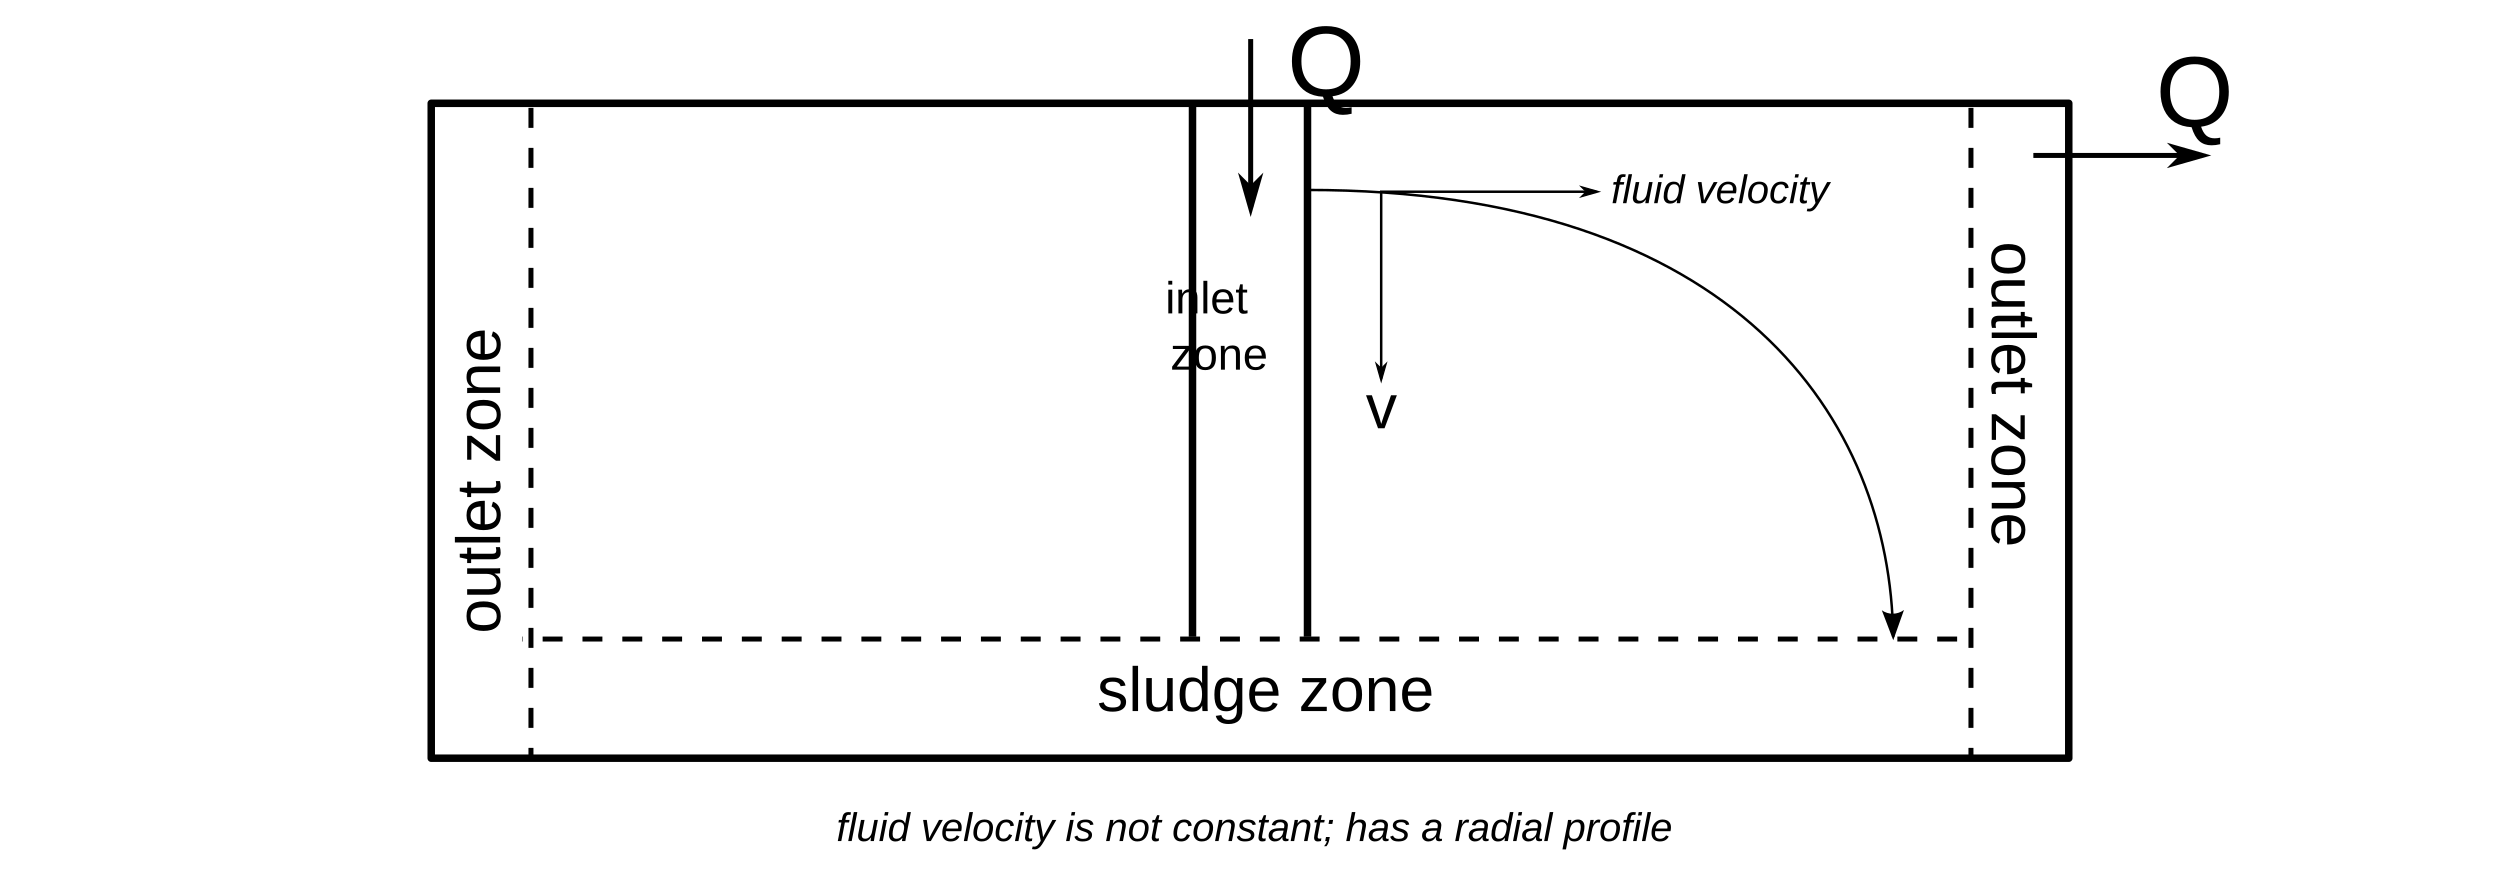
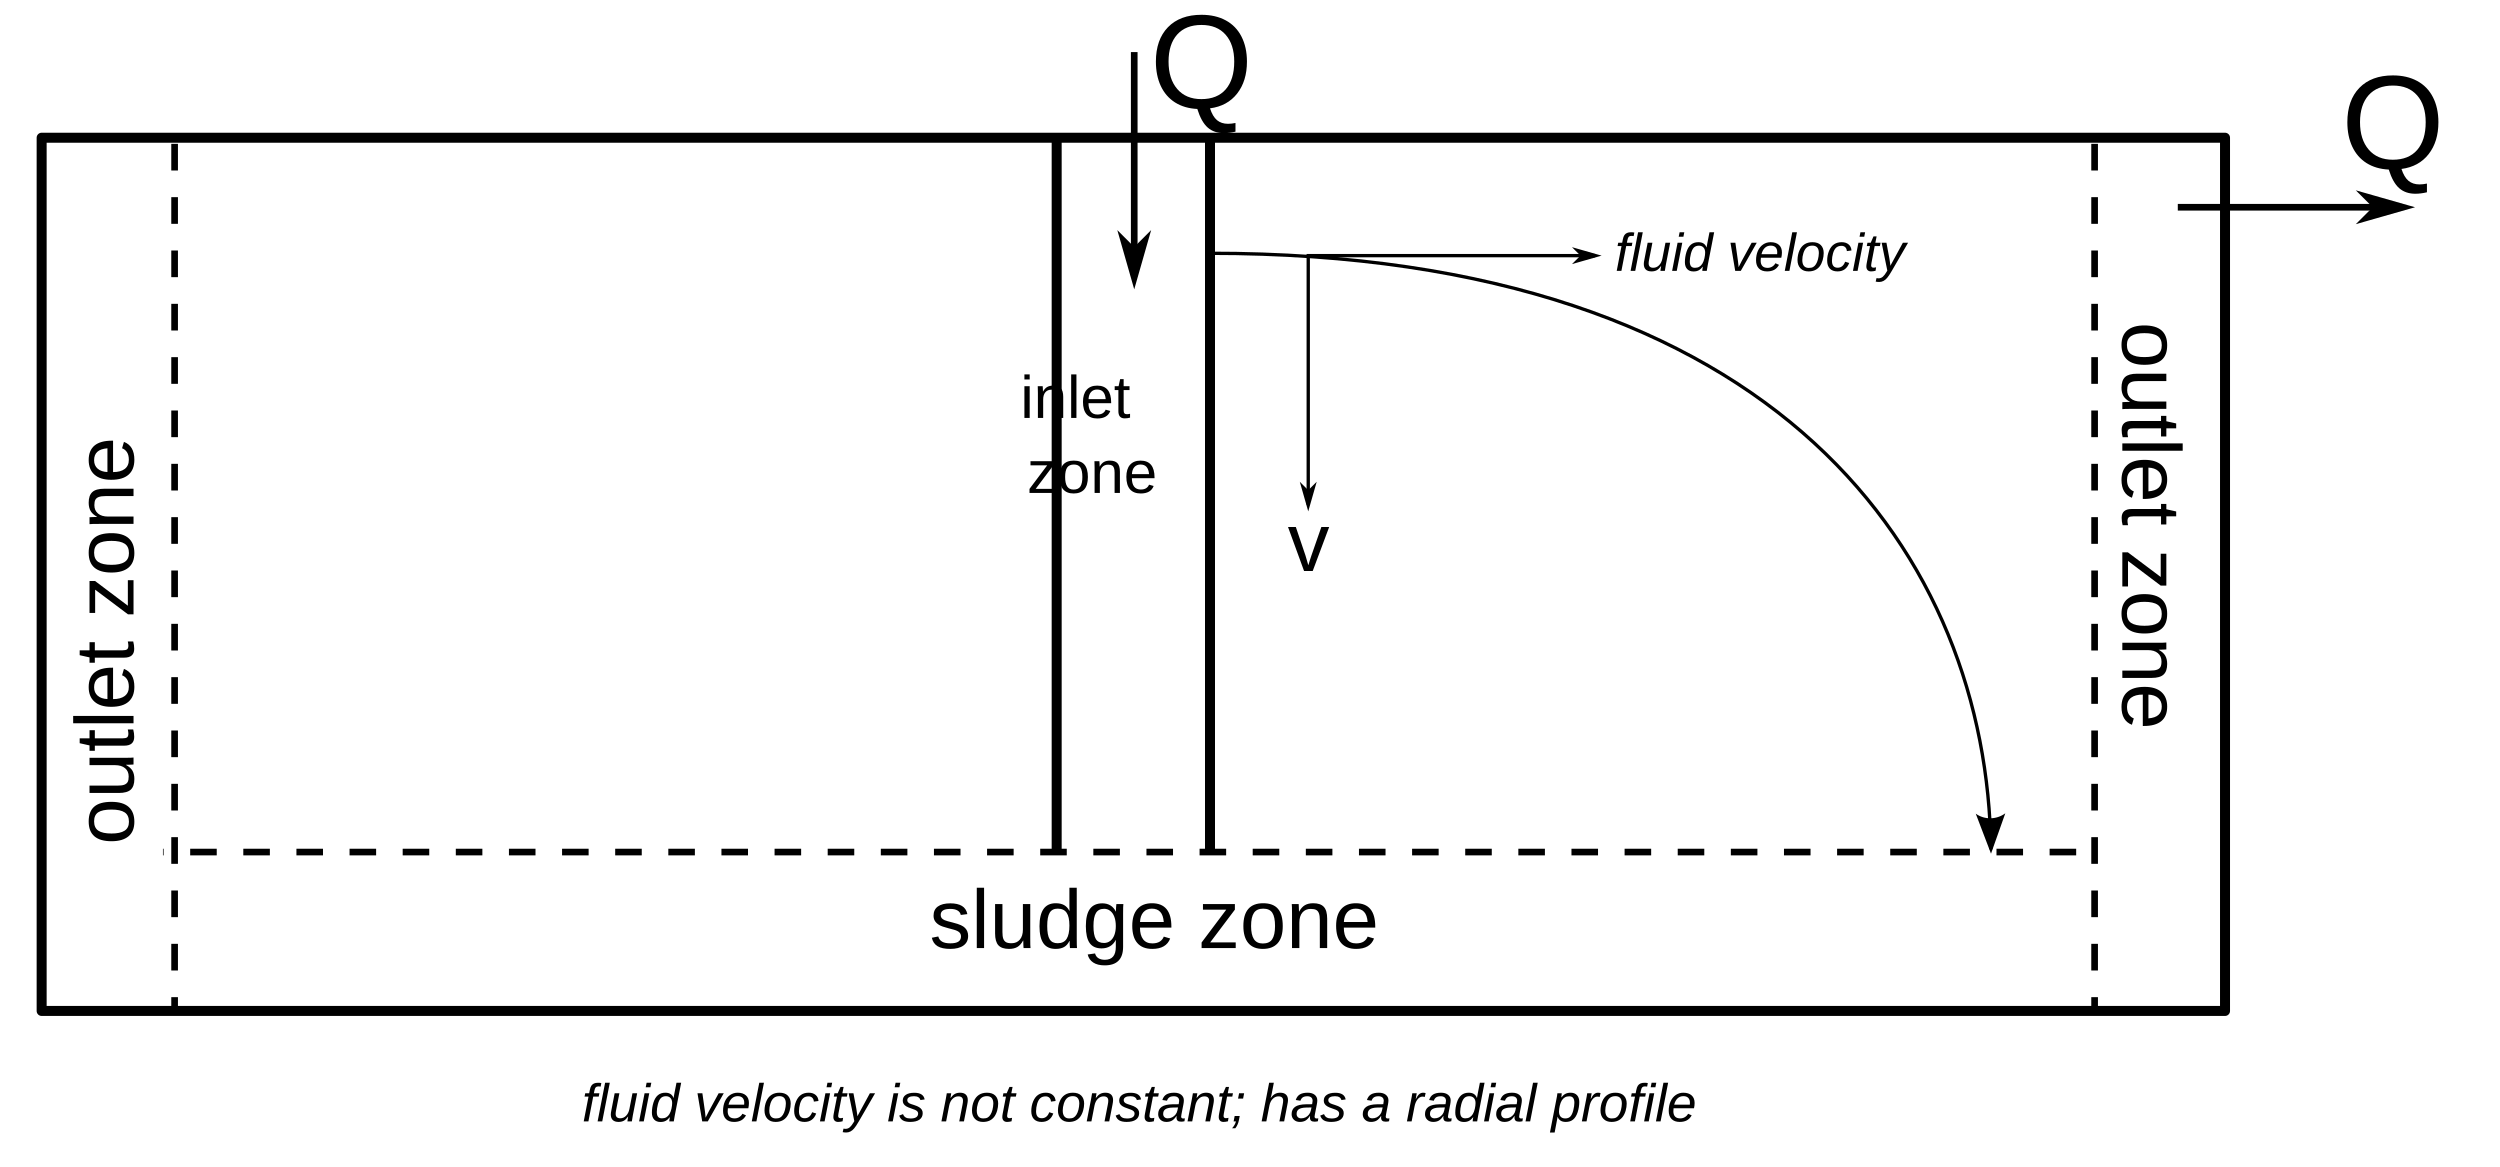
- <svg xmlns="http://www.w3.org/2000/svg" width="1000" height="350" id="svg2" version="1.1">
+ <svg xmlns="http://www.w3.org/2000/svg" width="750" height="350" id="svg2" version="1.1">
  <defs id="defs4">
    <marker orient="auto" refY="0" refX="0" id="Arrow2Lend" style="overflow:visible">
      <path id="path3793" style="font-size:12px;fill-rule:evenodd;stroke-width:0.625;stroke-linejoin:round" d="M 8.719,4.034 -2.207,0.016 8.719,-4.002 c -1.745,2.372 -1.735,5.617 -6e-7,8.035 z" transform="matrix(-1.1,0,0,-1.1,-1.1,0)" />
    </marker>
    <marker orient="auto" refY="0" refX="0" id="Arrow1Mstart" style="overflow:visible">
      <path id="path3778" d="M 0,0 5,-5 -12.5,0 5,5 0,0 z" style="fill-rule:evenodd;stroke:#000000;stroke-width:1pt;marker-start:none" transform="matrix(0.4,0,0,0.4,4,0)" />
    </marker>
    <marker orient="auto" refY="0" refX="0" id="Arrow1Mend" style="overflow:visible">
      <path id="path3781" d="M 0,0 5,-5 -12.5,0 5,5 0,0 z" style="fill-rule:evenodd;stroke:#000000;stroke-width:1pt;marker-start:none" transform="matrix(-0.4,0,0,-0.4,-4,0)" />
    </marker>
  </defs>
  <g id="layer1" transform="translate(0,-702.3622)">
-     <rect style="fill:none;stroke:#000000;stroke-width:3;stroke-linecap:round;stroke-linejoin:round;stroke-miterlimit:4;stroke-opacity:1;stroke-dasharray:none" id="rect2985" width="655.013" height="261.971" x="172.494" y="743.677" />
-     <path id="path3759" d="m 477,957.067 0,-212.897" style="fill:none;stroke:#000000;stroke-width:3;stroke-linecap:butt;stroke-linejoin:miter;stroke-miterlimit:4;stroke-opacity:1;stroke-dasharray:none" />
-     <path style="fill:none;stroke:#000000;stroke-width:3;stroke-linecap:butt;stroke-linejoin:miter;stroke-miterlimit:4;stroke-opacity:1;stroke-dasharray:none" d="m 523,957.067 0,-212.897" id="path3761" />
-     <path style="fill:none;stroke:#000000;stroke-width:2;stroke-linecap:butt;stroke-linejoin:miter;stroke-miterlimit:4;stroke-opacity:1;stroke-dasharray:8, 8;stroke-dashoffset:0" d="m 212.383,745.511 0,259.574" id="path4213" />
-     <path id="path4217" d="m 208.885,957.979 577.763,0" style="fill:none;stroke:#000000;stroke-width:1.992;stroke-linecap:butt;stroke-linejoin:miter;stroke-miterlimit:4;stroke-opacity:1;stroke-dasharray:7.969, 7.969;stroke-dashoffset:7.77" />
-     <text id="text4407" y="752.92" x="862.317" style="font-size:40px;font-style:normal;font-variant:normal;font-weight:normal;font-stretch:normal;text-align:start;line-height:125%;letter-spacing:0px;word-spacing:0px;writing-mode:lr-tb;text-anchor:start;fill:#000000;fill-opacity:1;stroke:none;font-family:Arial;-inkscape-font-specification:Arial" xml:space="preserve">
-       <tspan y="752.92" x="862.317" id="tspan4409">Q</tspan>
+     <rect style="fill:none;stroke:#000000;stroke-width:3;stroke-linecap:round;stroke-linejoin:round;stroke-miterlimit:4;stroke-opacity:1;stroke-dasharray:none" id="rect2985" width="655.013" height="261.971" x="12.493" y="743.677" />
+     <path id="path3759" d="m 317,957.067 0,-212.897" style="fill:none;stroke:#000000;stroke-width:3;stroke-linecap:butt;stroke-linejoin:miter;stroke-miterlimit:4;stroke-opacity:1;stroke-dasharray:none" />
+     <path style="fill:none;stroke:#000000;stroke-width:3;stroke-linecap:butt;stroke-linejoin:miter;stroke-miterlimit:4;stroke-opacity:1;stroke-dasharray:none" d="m 363,957.067 0,-212.897" id="path3761" />
+     <path style="fill:none;stroke:#000000;stroke-width:2;stroke-linecap:butt;stroke-linejoin:miter;stroke-miterlimit:4;stroke-opacity:1;stroke-dasharray:8, 8;stroke-dashoffset:0" d="m 52.383,745.511 0,259.574" id="path4213" />
+     <path id="path4217" d="m 48.885,957.979 577.763,0" style="fill:none;stroke:#000000;stroke-width:1.992;stroke-linecap:butt;stroke-linejoin:miter;stroke-miterlimit:4;stroke-opacity:1;stroke-dasharray:7.969, 7.969;stroke-dashoffset:7.77" />
+     <text id="text4407" y="752.92" x="702.317" style="font-size:40px;font-style:normal;font-variant:normal;font-weight:normal;font-stretch:normal;text-align:start;line-height:125%;letter-spacing:0px;word-spacing:0px;writing-mode:lr-tb;text-anchor:start;fill:#000000;fill-opacity:1;stroke:none;font-family:Arial;-inkscape-font-specification:Arial" xml:space="preserve">
+       <tspan y="752.92" x="702.317" id="tspan4409">Q</tspan>
    </text>
-     <path id="path4411" d="m 813.339,764.537 67.234,0" style="fill:none;stroke:#000000;stroke-width:2;stroke-linecap:butt;stroke-linejoin:miter;stroke-miterlimit:4;stroke-opacity:1;stroke-dasharray:none;marker-end:url(#Arrow1Mend)" />
-     <text xml:space="preserve" style="font-size:25px;font-style:normal;font-variant:normal;font-weight:normal;font-stretch:normal;text-align:start;line-height:125%;letter-spacing:0px;word-spacing:0px;writing-mode:lr-tb;text-anchor:start;fill:#000000;fill-opacity:1;stroke:none;font-family:Arial;-inkscape-font-specification:Arial" x="438.848" y="986.785" id="text4413">
-       <tspan id="tspan4415" x="438.848" y="986.785">sludge zone</tspan>
+     <path id="path4411" d="m 653.339,764.537 67.234,0" style="fill:none;stroke:#000000;stroke-width:2;stroke-linecap:butt;stroke-linejoin:miter;stroke-miterlimit:4;stroke-opacity:1;stroke-dasharray:none;marker-end:url(#Arrow1Mend)" />
+     <text xml:space="preserve" style="font-size:25px;font-style:normal;font-variant:normal;font-weight:normal;font-stretch:normal;text-align:start;line-height:125%;letter-spacing:0px;word-spacing:0px;writing-mode:lr-tb;text-anchor:start;fill:#000000;fill-opacity:1;stroke:none;font-family:Arial;-inkscape-font-specification:Arial" x="278.848" y="986.785" id="text4413">
+       <tspan id="tspan4415" x="278.848" y="986.785">sludge zone</tspan>
    </text>
-     <text id="text4417" y="827.732" x="500.135" style="font-size:18px;font-style:normal;font-variant:normal;font-weight:normal;font-stretch:normal;text-align:center;line-height:125%;letter-spacing:0px;word-spacing:0px;writing-mode:lr-tb;text-anchor:middle;fill:#000000;fill-opacity:1;stroke:none;font-family:Arial;-inkscape-font-specification:Arial" xml:space="preserve">
-       <tspan id="tspan4421" x="500.135" y="827.732">inlet</tspan>
-       <tspan id="tspan4423" x="500.135" y="850.232">zone</tspan>
+     <text id="text4417" y="827.732" x="340.135" style="font-size:18px;font-style:normal;font-variant:normal;font-weight:normal;font-stretch:normal;text-align:center;line-height:125%;letter-spacing:0px;word-spacing:0px;writing-mode:lr-tb;text-anchor:middle;fill:#000000;fill-opacity:1;stroke:none;font-family:Arial;-inkscape-font-specification:Arial" xml:space="preserve">
+       <tspan id="tspan4421" x="340.135" y="827.732">inlet</tspan>
+       <tspan id="tspan4423" x="340.135" y="850.232">zone</tspan>
    </text>
-     <text xml:space="preserve" style="font-size:25px;font-style:normal;font-variant:normal;font-weight:normal;font-stretch:normal;text-align:center;line-height:125%;letter-spacing:0px;word-spacing:0px;writing-mode:lr-tb;text-anchor:middle;fill:#000000;fill-opacity:1;stroke:none;font-family:Arial;-inkscape-font-specification:Arial" x="-877.252" y="200.056" id="text4425" transform="matrix(0,-1,1,0,0,0)">
-       <tspan id="tspan5073" x="-877.252" y="200.056">outlet zone</tspan>
+     <text xml:space="preserve" style="font-size:25px;font-style:normal;font-variant:normal;font-weight:normal;font-stretch:normal;text-align:center;line-height:125%;letter-spacing:0px;word-spacing:0px;writing-mode:lr-tb;text-anchor:middle;fill:#000000;fill-opacity:1;stroke:none;font-family:Arial;-inkscape-font-specification:Arial" x="-877.252" y="40.056" id="text4425" transform="matrix(0,-1,1,0,0,0)">
+       <tspan id="tspan5073" x="-877.252" y="40.056">outlet zone</tspan>
    </text>
-     <text id="text4435" y="1038.785" x="334.57" style="font-size:16px;font-style:italic;font-variant:normal;font-weight:normal;font-stretch:normal;text-align:start;line-height:125%;letter-spacing:0px;word-spacing:0px;writing-mode:lr-tb;text-anchor:start;fill:#000000;fill-opacity:1;stroke:none;font-family:Arial;-inkscape-font-specification:Arial Italic" xml:space="preserve">
-       <tspan id="tspan5038" x="334.57" y="1038.785">fluid velocity is not constant; has a radial profile</tspan>
+     <text id="text4435" y="1038.785" x="174.57" style="font-size:16px;font-style:italic;font-variant:normal;font-weight:normal;font-stretch:normal;text-align:start;line-height:125%;letter-spacing:0px;word-spacing:0px;writing-mode:lr-tb;text-anchor:start;fill:#000000;fill-opacity:1;stroke:none;font-family:Arial;-inkscape-font-specification:Arial Italic" xml:space="preserve">
+       <tspan id="tspan5038" x="174.57" y="1038.785">fluid velocity is not constant; has a radial profile</tspan>
    </text>
-     <path style="fill:none;stroke:#000000;stroke-width:1.003px;stroke-linecap:butt;stroke-linejoin:miter;stroke-opacity:1;marker-end:url(#Arrow2Lend)" d="m 522.856,778.348 c 172.139,-0.09 233.366,92.152 234.412,178.782" id="path4460" />
-     <path style="fill:none;stroke:#000000;stroke-width:1px;stroke-linecap:butt;stroke-linejoin:miter;stroke-opacity:1;marker-start:url(#Arrow1Mstart);marker-end:url(#Arrow1Mend)" d="m 552.473,853.805 0,-74.753 86.037,0" id="path4462" />
-     <text id="text4836" y="873.663" x="546.329" style="font-size:25px;font-style:normal;font-variant:normal;font-weight:normal;font-stretch:normal;text-align:start;line-height:125%;letter-spacing:0px;word-spacing:0px;writing-mode:lr-tb;text-anchor:start;fill:#000000;fill-opacity:1;stroke:none;font-family:Arial;-inkscape-font-specification:Arial" xml:space="preserve">
-       <tspan id="tspan4840" x="546.329" y="873.663">v</tspan>
+     <path style="fill:none;stroke:#000000;stroke-width:1.003px;stroke-linecap:butt;stroke-linejoin:miter;stroke-opacity:1;marker-end:url(#Arrow2Lend)" d="m 362.856,778.348 c 172.139,-0.09 233.366,92.152 234.412,178.782" id="path4460" />
+     <path style="fill:none;stroke:#000000;stroke-width:1px;stroke-linecap:butt;stroke-linejoin:miter;stroke-opacity:1;marker-start:url(#Arrow1Mstart);marker-end:url(#Arrow1Mend)" d="m 392.473,853.805 0,-74.753 86.037,0" id="path4462" />
+     <text id="text4836" y="873.663" x="386.329" style="font-size:25px;font-style:normal;font-variant:normal;font-weight:normal;font-stretch:normal;text-align:start;line-height:125%;letter-spacing:0px;word-spacing:0px;writing-mode:lr-tb;text-anchor:start;fill:#000000;fill-opacity:1;stroke:none;font-family:Arial;-inkscape-font-specification:Arial" xml:space="preserve">
+       <tspan id="tspan4840" x="386.329" y="873.663">v</tspan>
    </text>
-     <text xml:space="preserve" style="font-size:16px;font-style:italic;font-variant:normal;font-weight:normal;font-stretch:normal;text-align:start;line-height:125%;letter-spacing:0px;word-spacing:0px;writing-mode:lr-tb;text-anchor:start;fill:#000000;fill-opacity:1;stroke:none;font-family:Arial;-inkscape-font-specification:Arial Italic" x="644.47" y="783.627" id="text4842">
-       <tspan id="tspan4846" x="644.47" y="783.627">fluid velocity</tspan>
+     <text xml:space="preserve" style="font-size:16px;font-style:italic;font-variant:normal;font-weight:normal;font-stretch:normal;text-align:start;line-height:125%;letter-spacing:0px;word-spacing:0px;writing-mode:lr-tb;text-anchor:start;fill:#000000;fill-opacity:1;stroke:none;font-family:Arial;-inkscape-font-specification:Arial Italic" x="484.47" y="783.627" id="text4842">
+       <tspan id="tspan4846" x="484.47" y="783.627">fluid velocity</tspan>
    </text>
-     <path id="path5065" d="m 788.383,745.511 0,259.574" style="fill:none;stroke:#000000;stroke-width:2;stroke-linecap:butt;stroke-linejoin:miter;stroke-miterlimit:4;stroke-opacity:1;stroke-dasharray:8, 8;stroke-dashoffset:0" />
-     <text xml:space="preserve" style="font-size:40px;font-style:normal;font-variant:normal;font-weight:normal;font-stretch:normal;text-align:start;line-height:125%;letter-spacing:0px;word-spacing:0px;writing-mode:lr-tb;text-anchor:start;fill:#000000;fill-opacity:1;stroke:none;font-family:Arial;-inkscape-font-specification:Arial" x="514.88" y="740.738" id="text5067">
-       <tspan id="tspan5069" x="514.88" y="740.738">Q</tspan>
+     <path id="path5065" d="m 628.383,745.511 0,259.574" style="fill:none;stroke:#000000;stroke-width:2;stroke-linecap:butt;stroke-linejoin:miter;stroke-miterlimit:4;stroke-opacity:1;stroke-dasharray:8, 8;stroke-dashoffset:0" />
+     <text xml:space="preserve" style="font-size:40px;font-style:normal;font-variant:normal;font-weight:normal;font-stretch:normal;text-align:start;line-height:125%;letter-spacing:0px;word-spacing:0px;writing-mode:lr-tb;text-anchor:start;fill:#000000;fill-opacity:1;stroke:none;font-family:Arial;-inkscape-font-specification:Arial" x="344.88" y="734.738" id="text5067">
+       <tspan id="tspan5069" x="344.88" y="734.738">Q</tspan>
    </text>
-     <path style="fill:none;stroke:#000000;stroke-width:2;stroke-linecap:butt;stroke-linejoin:miter;stroke-miterlimit:4;stroke-opacity:1;stroke-dasharray:none;marker-end:url(#Arrow1Mend)" d="m 500.269,717.988 0,67.234" id="path5071" />
-     <text transform="matrix(0,1,-1,0,0,0)" id="text5075" y="-796.699" x="877.472" style="font-size:25px;font-style:normal;font-variant:normal;font-weight:normal;font-stretch:normal;text-align:center;line-height:125%;letter-spacing:0px;word-spacing:0px;writing-mode:lr-tb;text-anchor:middle;fill:#000000;fill-opacity:1;stroke:none;font-family:Arial;-inkscape-font-specification:Arial" xml:space="preserve">
-       <tspan y="-796.699" x="877.472" id="tspan5077">outlet zone</tspan>
+     <path style="fill:none;stroke:#000000;stroke-width:2;stroke-linecap:butt;stroke-linejoin:miter;stroke-miterlimit:4;stroke-opacity:1;stroke-dasharray:none;marker-end:url(#Arrow1Mend)" d="m 340.269,717.988 0,67.234" id="path5071" />
+     <text transform="matrix(0,1,-1,0,0,0)" id="text5075" y="-636.699" x="877.472" style="font-size:25px;font-style:normal;font-variant:normal;font-weight:normal;font-stretch:normal;text-align:center;line-height:125%;letter-spacing:0px;word-spacing:0px;writing-mode:lr-tb;text-anchor:middle;fill:#000000;fill-opacity:1;stroke:none;font-family:Arial;-inkscape-font-specification:Arial" xml:space="preserve">
+       <tspan y="-636.699" x="877.472" id="tspan5077">outlet zone</tspan>
    </text>
  </g>
</svg>
